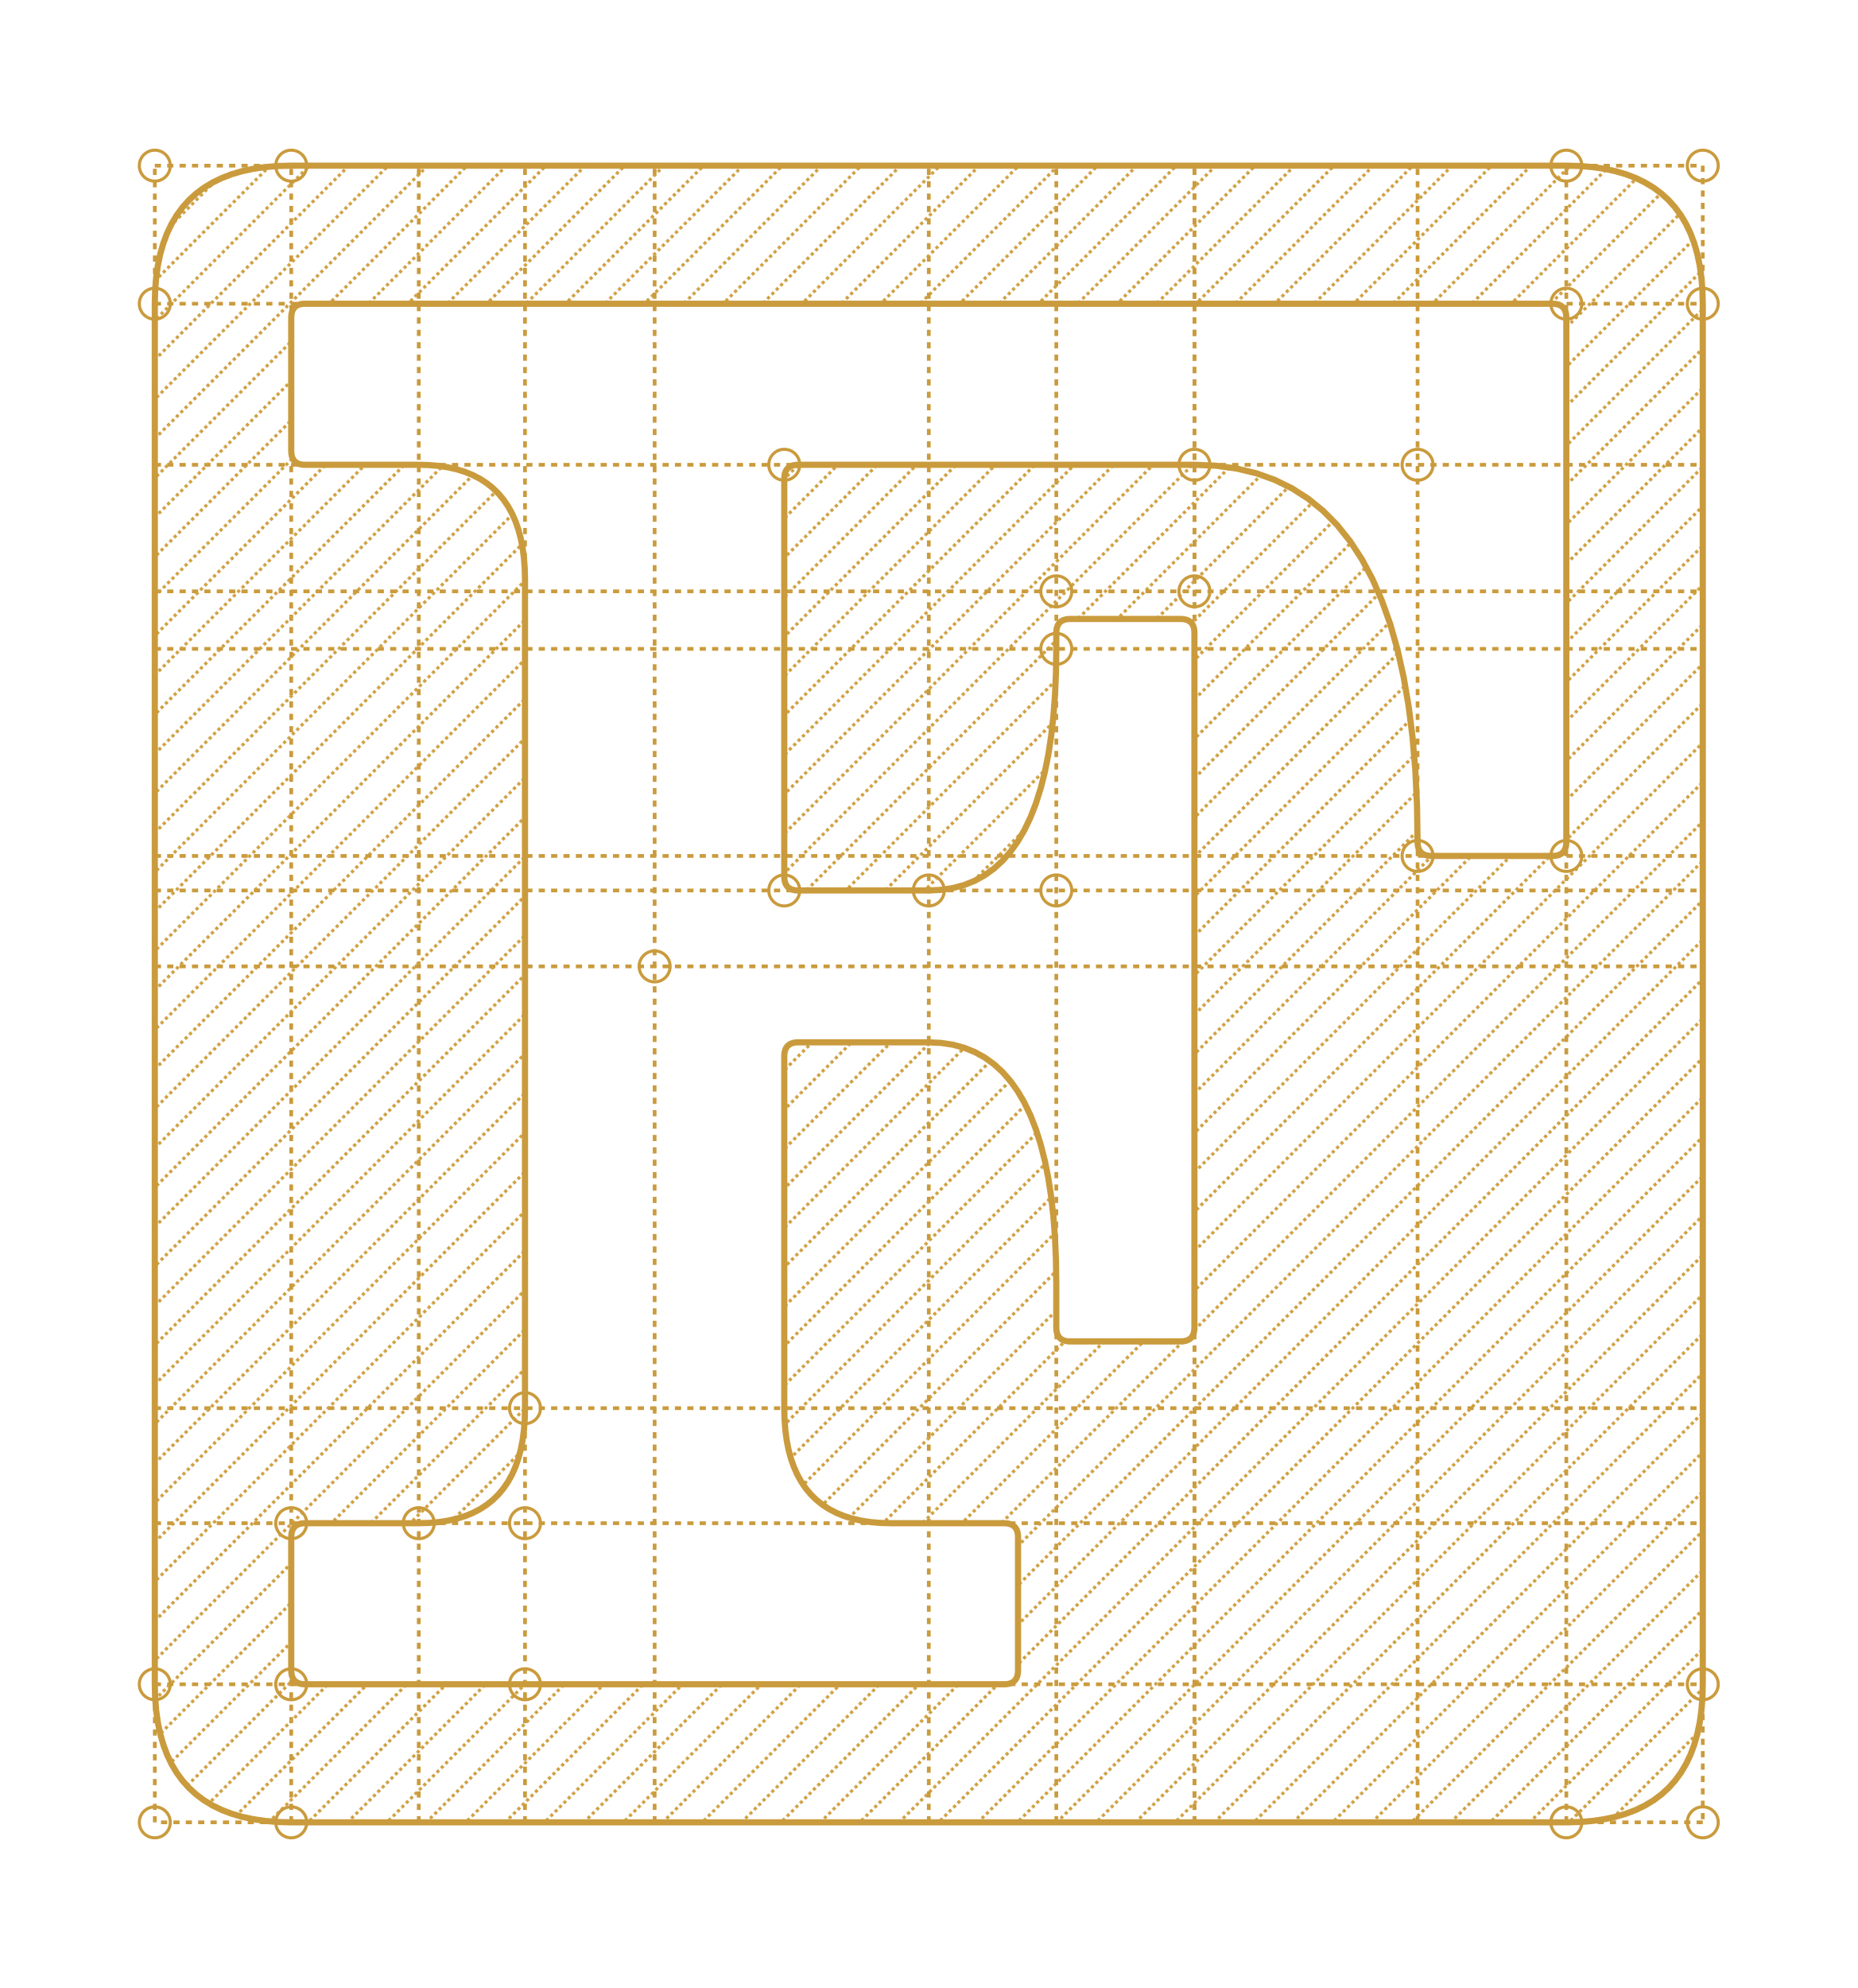
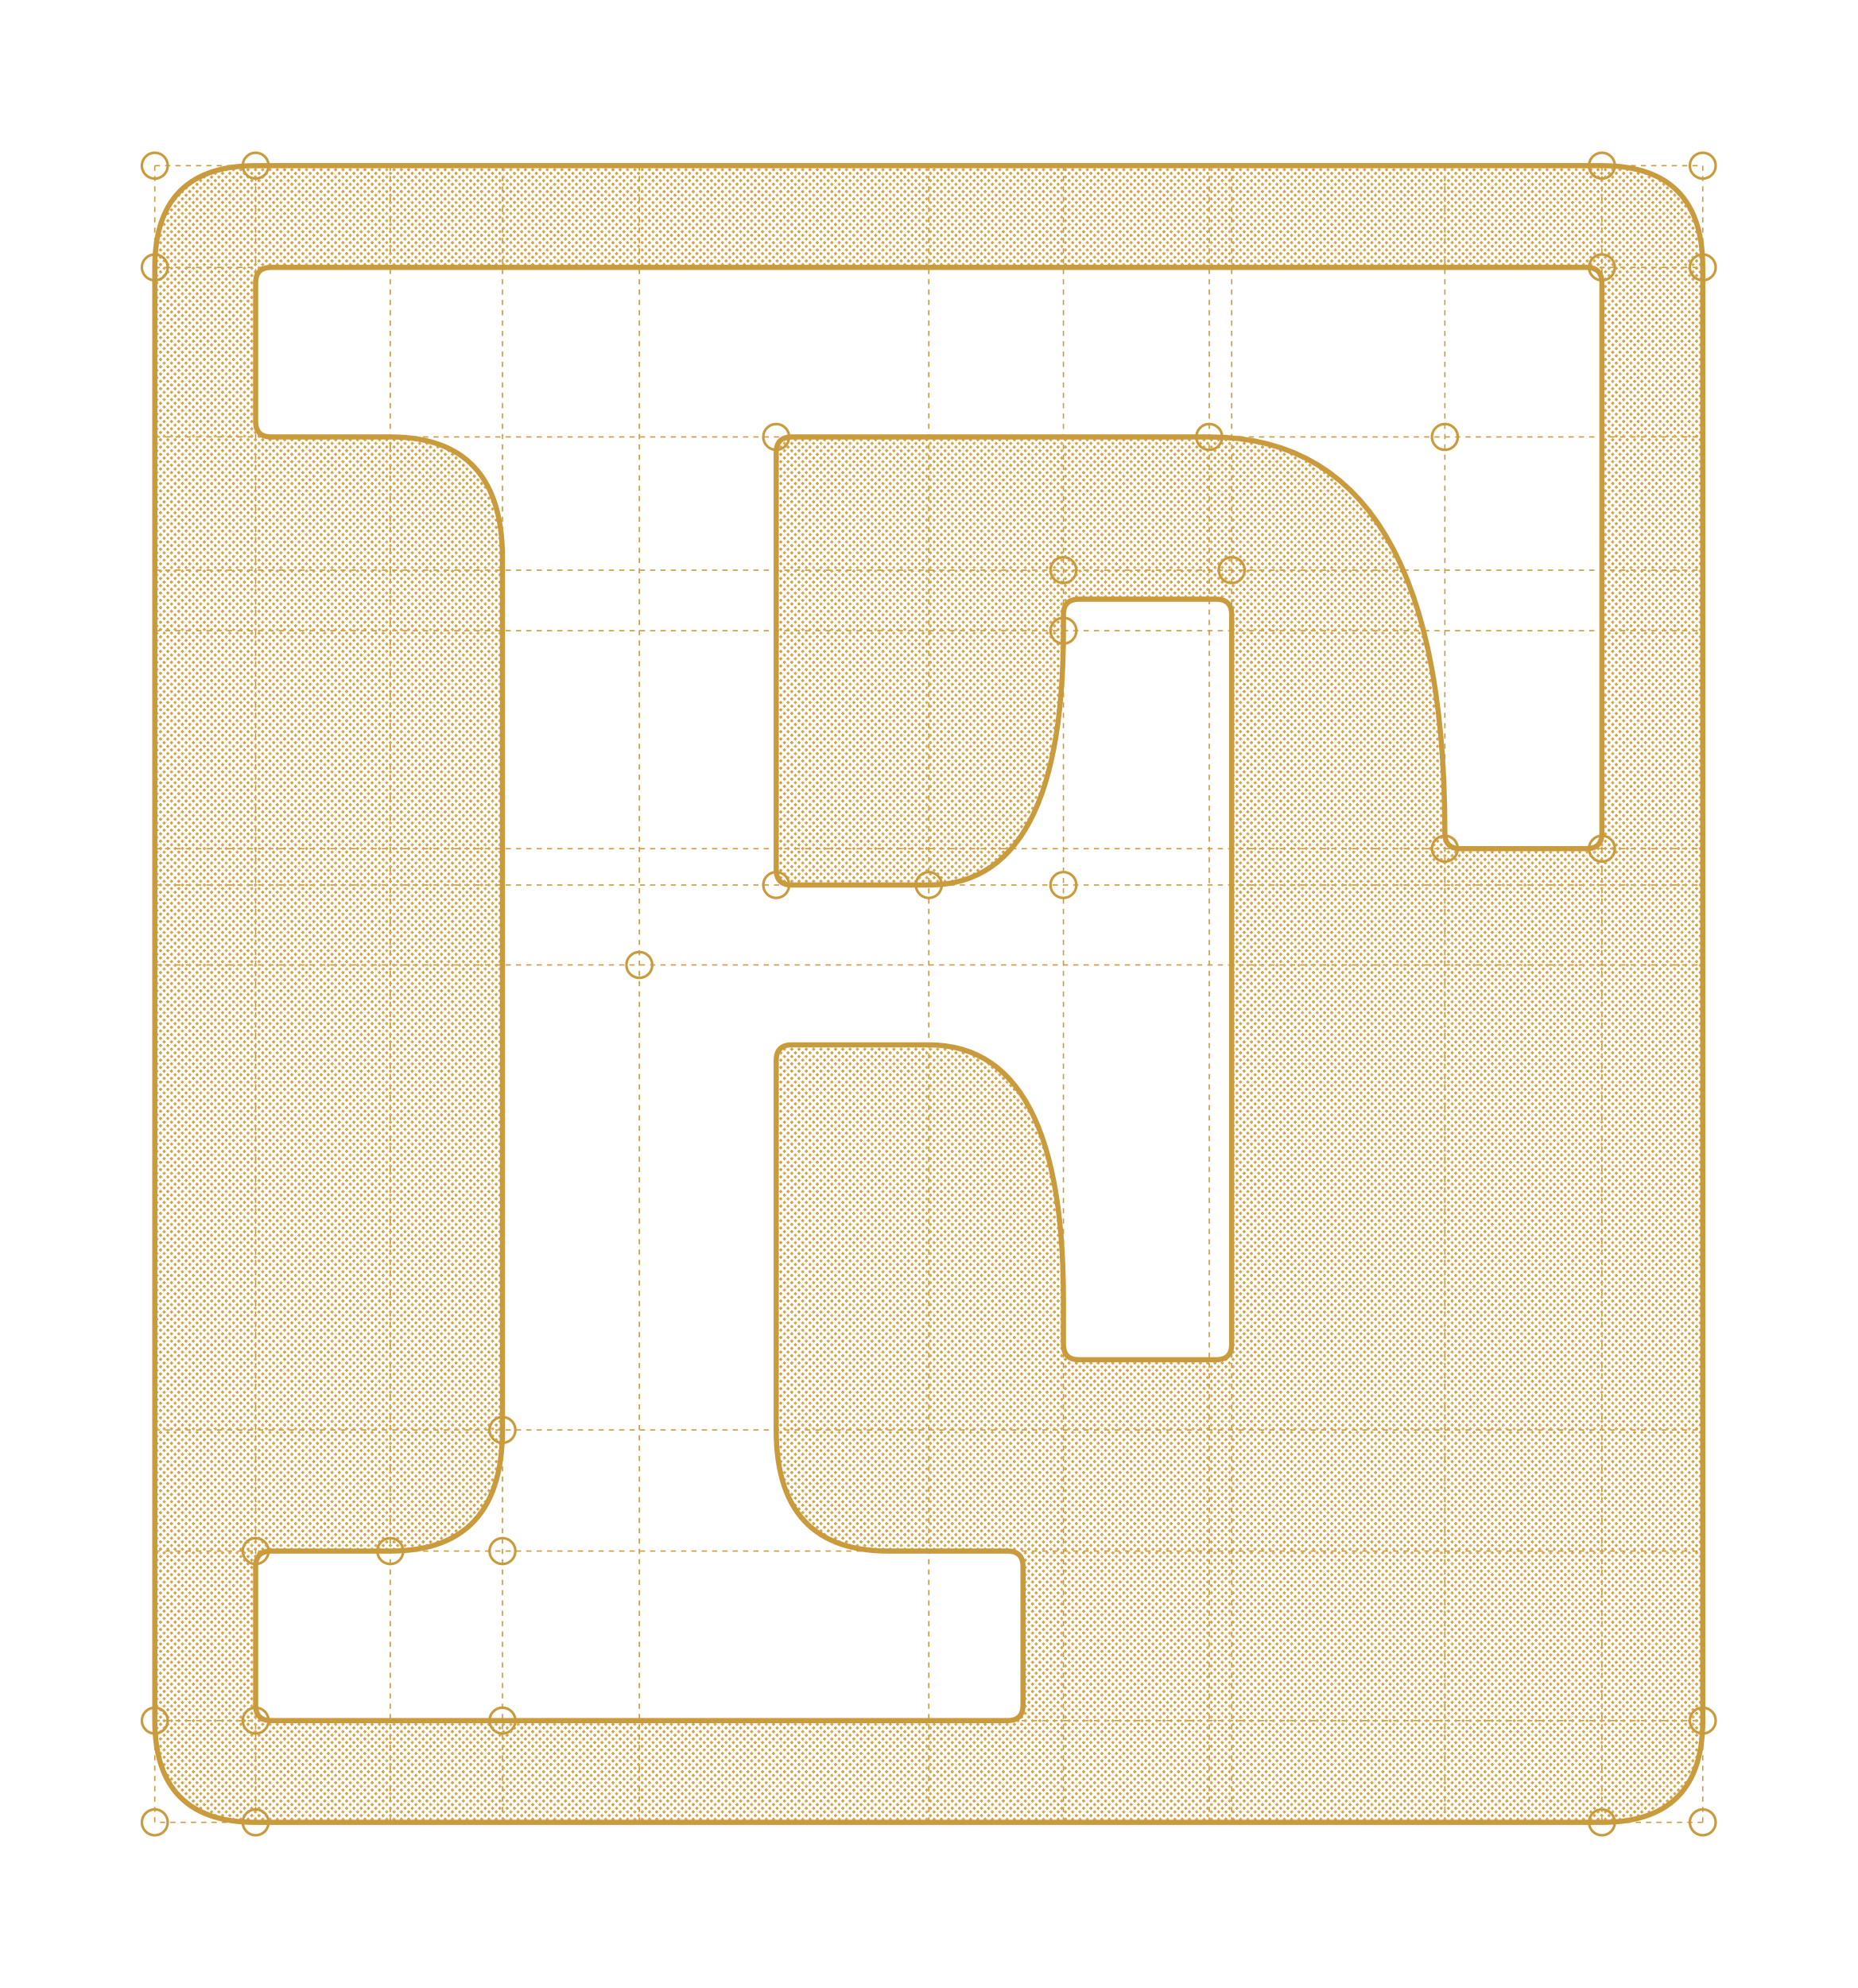
- <svg xmlns="http://www.w3.org/2000/svg" width="600" height="642">
-   <pattern id="diagonalFill" width="9" height="2" patternUnits="userSpaceOnUse" patternTransform="rotate(45)">
+ <svg xmlns="http://www.w3.org/2000/svg" width="720" height="770.4">
+   <pattern id="diagonalFill" width="2" height="2" patternUnits="userSpaceOnUse" patternTransform="rotate(45)">
    <rect x="0" y="0" width="1" height="1" fill="#ca9b3d" />
  </pattern>
-   <line stroke="#ca9b3d" x1="94.069" y1="588.5" x2="94.069" y2="53.5" stroke-dasharray="2 2" stroke-width="1.2" />
-   <line stroke="#ca9b3d" x1="50" y1="543.917" x2="550" y2="543.917" stroke-dasharray="2 2" stroke-width="1.2" />
-   <line stroke="#ca9b3d" x1="135.255" y1="588.5" x2="135.255" y2="53.5" stroke-dasharray="2 2" stroke-width="1.2" />
-   <line stroke="#ca9b3d" x1="50" y1="491.903" x2="550" y2="491.903" stroke-dasharray="2 2" stroke-width="1.2" />
-   <line stroke="#ca9b3d" x1="169.577" y1="588.5" x2="169.577" y2="53.5" stroke-dasharray="2 2" stroke-width="1.2" />
-   <line stroke="#ca9b3d" x1="50" y1="454.75" x2="550" y2="454.75" stroke-dasharray="2 2" stroke-width="1.2" />
-   <line stroke="#ca9b3d" x1="505.931" y1="588.5" x2="505.931" y2="53.5" stroke-dasharray="2 2" stroke-width="1.2" />
-   <line stroke="#ca9b3d" x1="50" y1="98.083" x2="550" y2="98.083" stroke-dasharray="2 2" stroke-width="1.2" />
-   <line stroke="#ca9b3d" x1="457.88" y1="588.5" x2="457.88" y2="53.5" stroke-dasharray="2 2" stroke-width="1.2" />
-   <line stroke="#ca9b3d" x1="50" y1="276.417" x2="550" y2="276.417" stroke-dasharray="2 2" stroke-width="1.2" />
-   <line stroke="#ca9b3d" x1="385.804" y1="588.5" x2="385.804" y2="53.5" stroke-dasharray="2 2" stroke-width="1.2" />
-   <line stroke="#ca9b3d" x1="50" y1="150.097" x2="550" y2="150.097" stroke-dasharray="2 2" stroke-width="1.2" />
-   <line stroke="#ca9b3d" x1="300" y1="588.5" x2="300" y2="53.5" stroke-dasharray="2 2" stroke-width="1.2" />
-   <line stroke="#ca9b3d" x1="50" y1="287.562" x2="550" y2="287.562" stroke-dasharray="2 2" stroke-width="1.2" />
-   <line stroke="#ca9b3d" x1="341.186" y1="588.5" x2="341.186" y2="53.5" stroke-dasharray="2 2" stroke-width="1.2" />
-   <line stroke="#ca9b3d" x1="50" y1="209.542" x2="550" y2="209.542" stroke-dasharray="2 2" stroke-width="1.2" />
-   <line stroke="#ca9b3d" x1="385.804" y1="588.5" x2="385.804" y2="53.5" stroke-dasharray="2 2" stroke-width="1.2" />
-   <line stroke="#ca9b3d" x1="50" y1="190.965" x2="550" y2="190.965" stroke-dasharray="2 2" stroke-width="1.2" />
-   <line stroke="#ca9b3d" x1="211.45" y1="588.5" x2="211.45" y2="53.5" stroke-dasharray="2 2" stroke-width="1.2" />
-   <line stroke="#ca9b3d" x1="50" y1="312.083" x2="550" y2="312.083" stroke-dasharray="2 2" stroke-width="1.2" />
-   <line stroke="#ca9b3d" x1="50" y1="588.5" x2="50" y2="53.5" stroke-dasharray="2 2" stroke-width="1.2" />
-   <line stroke="#ca9b3d" x1="50" y1="53.5" x2="550" y2="53.5" stroke-dasharray="2 2" stroke-width="1.2" />
-   <line stroke="#ca9b3d" x1="550" y1="53.5" x2="550" y2="588.5" stroke-dasharray="2 2" stroke-width="1.2" />
-   <line stroke="#ca9b3d" x1="550" y1="588.5" x2="50" y2="588.5" stroke-dasharray="2 2" stroke-width="1.2" />
-   <path fill="url(#diagonalFill)" stroke="#ca9b3d" stroke-width="2" d=" M   253.322   454.75 L   253.322   341.104 L   253.367   340.249 L   253.502   339.484 L   253.727   338.809 L   254.042   338.224 L   254.447   337.729 L   254.942   337.324 L   255.527   337.009 L   256.202   336.784 L   256.967   336.649 L   257.822   336.604 L   300   336.604 L   304.016   336.799 L   307.825   337.384 L   311.429   338.36 L   314.827   339.725 L   318.019   341.48 L   321.005   343.626 L   323.785   346.162 L   326.359   349.088 L   328.727   352.403 L   330.89   356.109 L   332.846   360.205 L   334.596   364.692 L   336.141   369.568 L   337.479   374.834 L   338.612   380.491 L   339.539   386.538 L   340.259   392.974 L   340.774   399.801 L   341.083   407.018 L   341.186   414.625 L   341.186   428.701 L   341.231   429.556 L   341.366   430.321 L   341.591   430.996 L   341.906   431.581 L   342.311   432.076 L   342.806   432.481 L   343.391   432.796 L   344.066   433.021 L   344.831   433.156 L   345.686   433.201 L   381.304   433.201 L   382.159   433.156 L   382.924   433.021 L   383.599   432.796 L   384.184   432.481 L   384.679   432.076 L   385.084   431.581 L   385.399   430.996 L   385.624   430.321 L   385.759   429.556 L   385.804   428.701 L   385.804   204.382 L   385.759   203.527 L   385.624   202.762 L   385.399   202.087 L   385.084   201.502 L   384.679   201.007 L   384.184   200.602 L   383.599   200.287 L   382.924   200.062 L   382.159   199.927 L   381.304   199.882 L   345.686   199.882 L   344.831   199.927 L   344.066   200.062 L   343.391   200.287 L   342.806   200.602 L   342.311   201.007 L   341.906   201.502 L   341.591   202.087 L   341.366   202.762 L   341.231   203.527 L   341.186   204.382 L   341.186   209.542 L   341.083   217.149 L   340.774   224.366 L   340.259   231.192 L   339.539   237.629 L   338.612   243.676 L   337.479   249.332 L   336.141   254.599 L   334.596   259.475 L   332.846   263.961 L   330.89   268.057 L   328.727   271.763 L   326.359   275.079 L   323.785   278.005 L   321.005   280.541 L   318.019   282.686 L   314.827   284.442 L   311.429   285.807 L   307.825   286.782 L   304.016   287.367 L   300   287.562 L   257.822   287.562 L   256.967   287.518 L   256.202   287.383 L   255.527   287.158 L   254.942   286.842 L   254.447   286.438 L   254.042   285.943 L   253.727   285.357 L   253.502   284.682 L   253.367   283.918 L   253.322   283.062 L   253.322   154.597 L   253.367   153.742 L   253.502   152.977 L   253.727   152.302 L   254.042   151.717 L   254.447   151.222 L   254.942   150.817 L   255.527   150.502 L   256.202   150.277 L   256.967   150.142 L   257.822   150.097 L   385.804   150.097 L   392.832   150.402 L   399.499   151.316 L   405.805   152.838 L   411.752   154.97 L   417.338   157.711 L   422.563   161.061 L   427.428   165.02 L   431.933   169.588 L   436.077   174.766 L   439.861   180.552 L   443.285   186.948 L   446.348   193.952 L   449.051   201.566 L   451.393   209.789 L   453.375   218.621 L   454.997   228.062 L   456.258   238.112 L   457.159   248.771 L   457.7   260.039 L   457.88   271.917 L   457.88   271.917 L   457.925   272.772 L   458.06   273.537 L   458.285   274.212 L   458.6   274.797 L   459.005   275.292 L   459.5   275.697 L   460.085   276.012 L   460.76   276.237 L   461.525   276.372 L   462.38   276.417 L   501.431   276.417 L   502.286   276.372 L   503.051   276.237 L   503.726   276.012 L   504.311   275.697 L   504.806   275.292 L   505.211   274.797 L   505.526   274.212 L   505.751   273.537 L   505.886   272.772 L   505.931   271.917 L   505.931   102.583 L   505.886   101.728 L   505.751   100.963 L   505.526   100.288 L   505.211    99.703 L   504.806    99.208 L   504.311    98.803 L   503.726    98.488 L   503.051    98.263 L   502.286    98.128 L   501.431    98.083 L   169.577    98.083 L    98.569    98.083 L    97.714    98.128 L    96.949    98.263 L    96.274    98.488 L    95.689    98.803 L    95.194    99.208 L    94.789    99.703 L    94.474   100.288 L    94.249   100.963 L    94.114   101.728 L    94.069   102.583 L    94.069   145.597 L    94.114   146.452 L    94.249   147.217 L    94.474   147.892 L    94.789   148.477 L    95.194   148.972 L    95.689   149.377 L    96.274   149.692 L    96.949   149.917 L    97.714   150.052 L    98.569   150.097 L   135.255   150.097 L   138.602   150.19 L   141.777   150.469 L   144.78   150.933 L   147.611   151.583 L   150.271   152.419 L   152.76   153.441 L   155.076   154.649 L   157.221   156.042 L   159.195   157.621 L   160.997   159.386 L   162.627   161.336 L   164.086   163.472 L   165.373   165.794 L   166.488   168.302 L   167.432   170.996 L   168.204   173.875 L   168.805   176.94 L   169.234   180.191 L   169.491   183.628 L   169.577   187.25 L   169.577   454.75 L   169.491   458.372 L   169.234   461.809 L   168.805   465.06 L   168.204   468.125 L   167.432   471.004 L   166.488   473.698 L   165.373   476.206 L   164.086   478.528 L   162.627   480.664 L   160.997   482.614 L   159.195   484.379 L   157.221   485.958 L   155.076   487.351 L   152.76   488.559 L   150.271   489.581 L   147.611   490.417 L   144.78   491.067 L   141.777   491.531 L   138.602   491.81 L   135.255   491.903 L    98.569   491.903 L    97.714   491.948 L    96.949   492.083 L    96.274   492.308 L    95.689   492.623 L    95.194   493.028 L    94.789   493.523 L    94.474   494.108 L    94.249   494.783 L    94.114   495.548 L    94.069   496.403 L    94.069   539.417 L    94.114   540.272 L    94.249   541.037 L    94.474   541.712 L    94.789   542.297 L    95.194   542.792 L    95.689   543.197 L    96.274   543.512 L    96.949   543.737 L    97.714   543.872 L    98.569   543.917 L   169.577   543.917 L   253.322   543.917 L   324.33   543.917 L   325.185   543.872 L   325.95   543.737 L   326.625   543.512 L   327.21   543.197 L   327.705   542.792 L   328.11   542.297 L   328.425   541.712 L   328.65   541.037 L   328.785   540.272 L   328.83   539.417 L   328.83   496.403 L   328.785   495.548 L   328.65   494.783 L   328.425   494.108 L   328.11   493.523 L   327.705   493.028 L   327.21   492.623 L   326.625   492.308 L   325.95   492.083 L   325.185   491.948 L   324.33   491.903 L   287.644   491.903 L   284.298   491.81 L   281.123   491.531 L   278.12   491.067 L   275.288   490.417 L   272.628   489.581 L   270.14   488.559 L   267.823   487.351 L   265.678   485.958 L   263.705   484.379 L   261.903   482.614 L   260.272   480.664 L   258.814   478.528 L   257.527   476.206 L   256.411   473.698 L   255.467   471.004 L   254.695   468.125 L   254.095   465.06 L   253.665   461.809 L   253.408   458.372 L   253.322   454.75 z M    94.069   588.5 L    89.772   588.389 L    85.696   588.054 L    81.84   587.497 L    78.204   586.717 L    74.789   585.714 L    71.594   584.488 L    68.619   583.039 L    65.865   581.367 L    63.331   579.472 L    61.017   577.354 L    58.924   575.014 L    57.051   572.45 L    55.398   569.664 L    53.966   566.654 L    52.754   563.422 L    51.763   559.967 L    50.992   556.289 L    50.441   552.388 L    50.11   548.264 L    50   543.917 L    50    98.083 L    50.11    93.736 L    50.441    89.613 L    50.992    85.711 L    51.763    82.033 L    52.754    78.578 L    53.966    75.346 L    55.398    72.336 L    57.051    69.55 L    58.924    66.986 L    61.017    64.646 L    63.331    62.528 L    65.865    60.633 L    68.619    58.961 L    71.594    57.513 L    74.789    56.286 L    78.204    55.283 L    81.84    54.503 L    85.696    53.946 L    89.772    53.611 L    94.069    53.5 L   505.931    53.5 L   510.228    53.611 L   514.304    53.946 L   518.16    54.503 L   521.796    55.283 L   525.211    56.286 L   528.406    57.512 L   531.381    58.961 L   534.135    60.633 L   536.669    62.528 L   538.983    64.646 L   541.076    66.986 L   542.949    69.55 L   544.602    72.336 L   546.034    75.346 L   547.246    78.578 L   548.237    82.033 L   549.008    85.711 L   549.559    89.613 L   549.89    93.736 L   550    98.083 L   550   543.917 L   549.89   548.264 L   549.559   552.387 L   549.008   556.289 L   548.237   559.967 L   547.246   563.422 L   546.034   566.654 L   544.602   569.664 L   542.949   572.45 L   541.076   575.014 L   538.983   577.354 L   536.669   579.472 L   534.135   581.367 L   531.381   583.039 L   528.406   584.487 L   525.211   585.714 L   521.796   586.717 L   518.16   587.497 L   514.304   588.054 L   510.228   588.389 L   505.931   588.5 L    94.069   588.5 z " />
-   <circle fill="none" stroke="#ca9b3d" cx="169.577" cy="543.917" r="5" />
-   <circle fill="none" stroke="#ca9b3d" cx="94.069" cy="543.917" r="5" />
-   <circle fill="none" stroke="#ca9b3d" cx="94.069" cy="491.903" r="5" />
-   <circle fill="none" stroke="#ca9b3d" cx="135.255" cy="491.903" r="5" />
-   <circle fill="none" stroke="#ca9b3d" cx="169.577" cy="491.903" r="5" />
-   <circle fill="none" stroke="#ca9b3d" cx="169.577" cy="454.75" r="5" />
-   <circle fill="none" stroke="#ca9b3d" cx="505.931" cy="98.083" r="5" />
-   <circle fill="none" stroke="#ca9b3d" cx="505.931" cy="276.417" r="5" />
-   <circle fill="none" stroke="#ca9b3d" cx="457.88" cy="276.417" r="5" />
-   <circle fill="none" stroke="#ca9b3d" cx="457.88" cy="150.097" r="5" />
-   <circle fill="none" stroke="#ca9b3d" cx="385.804" cy="150.097" r="5" />
-   <circle fill="none" stroke="#ca9b3d" cx="253.322" cy="150.097" r="5" />
-   <circle fill="none" stroke="#ca9b3d" cx="253.322" cy="287.562" r="5" />
-   <circle fill="none" stroke="#ca9b3d" cx="300" cy="287.562" r="5" />
-   <circle fill="none" stroke="#ca9b3d" cx="341.186" cy="287.562" r="5" />
-   <circle fill="none" stroke="#ca9b3d" cx="341.186" cy="209.542" r="5" />
-   <circle fill="none" stroke="#ca9b3d" cx="341.186" cy="190.965" r="5" />
-   <circle fill="none" stroke="#ca9b3d" cx="385.804" cy="190.965" r="5" />
-   <circle fill="none" stroke="#ca9b3d" cx="94.069" cy="588.5" r="5" />
-   <circle fill="none" stroke="#ca9b3d" cx="50" cy="588.5" r="5" />
-   <circle fill="none" stroke="#ca9b3d" cx="50" cy="543.917" r="5" />
-   <circle fill="none" stroke="#ca9b3d" cx="50" cy="98.083" r="5" />
-   <circle fill="none" stroke="#ca9b3d" cx="50" cy="53.5" r="5" />
-   <circle fill="none" stroke="#ca9b3d" cx="94.069" cy="53.5" r="5" />
-   <circle fill="none" stroke="#ca9b3d" cx="505.931" cy="53.5" r="5" />
-   <circle fill="none" stroke="#ca9b3d" cx="550" cy="53.5" r="5" />
-   <circle fill="none" stroke="#ca9b3d" cx="550" cy="98.083" r="5" />
-   <circle fill="none" stroke="#ca9b3d" cx="550" cy="543.917" r="5" />
-   <circle fill="none" stroke="#ca9b3d" cx="550" cy="588.5" r="5" />
-   <circle fill="none" stroke="#ca9b3d" cx="505.931" cy="588.5" r="5" />
-   <circle fill="none" stroke="#ca9b3d" cx="211.45" cy="312.083" r="5" />
+   <line stroke="#ca9b3d" x1="99.085" y1="706.2" x2="99.085" y2="64.2" stroke-dasharray="2 2" stroke-width=".5" />
+   <line stroke="#ca9b3d" x1="60" y1="666.779" x2="660" y2="666.779" stroke-dasharray="2 2" stroke-width=".5" />
+   <line stroke="#ca9b3d" x1="151.268" y1="706.2" x2="151.268" y2="64.2" stroke-dasharray="2 2" stroke-width=".5" />
+   <line stroke="#ca9b3d" x1="60" y1="601.077" x2="660" y2="601.077" stroke-dasharray="2 2" stroke-width=".5" />
+   <line stroke="#ca9b3d" x1="194.754" y1="706.2" x2="194.754" y2="64.2" stroke-dasharray="2 2" stroke-width=".5" />
+   <line stroke="#ca9b3d" x1="60" y1="554.147" x2="660" y2="554.147" stroke-dasharray="2 2" stroke-width=".5" />
+   <line stroke="#ca9b3d" x1="620.915" y1="706.2" x2="620.915" y2="64.2" stroke-dasharray="2 2" stroke-width=".5" />
+   <line stroke="#ca9b3d" x1="60" y1="103.621" x2="660" y2="103.621" stroke-dasharray="2 2" stroke-width=".5" />
+   <line stroke="#ca9b3d" x1="560.035" y1="706.2" x2="560.035" y2="64.2" stroke-dasharray="2 2" stroke-width=".5" />
+   <line stroke="#ca9b3d" x1="60" y1="328.884" x2="660" y2="328.884" stroke-dasharray="2 2" stroke-width=".5" />
+   <line stroke="#ca9b3d" x1="468.714" y1="706.2" x2="468.714" y2="64.2" stroke-dasharray="2 2" stroke-width=".5" />
+   <line stroke="#ca9b3d" x1="60" y1="169.323" x2="660" y2="169.323" stroke-dasharray="2 2" stroke-width=".5" />
+   <line stroke="#ca9b3d" x1="360" y1="706.2" x2="360" y2="64.2" stroke-dasharray="2 2" stroke-width=".5" />
+   <line stroke="#ca9b3d" x1="60" y1="342.963" x2="660" y2="342.963" stroke-dasharray="2 2" stroke-width=".5" />
+   <line stroke="#ca9b3d" x1="412.183" y1="706.2" x2="412.183" y2="64.2" stroke-dasharray="2 2" stroke-width=".5" />
+   <line stroke="#ca9b3d" x1="60" y1="244.411" x2="660" y2="244.411" stroke-dasharray="2 2" stroke-width=".5" />
+   <line stroke="#ca9b3d" x1="477.412" y1="706.2" x2="477.412" y2="64.2" stroke-dasharray="2 2" stroke-width=".5" />
+   <line stroke="#ca9b3d" x1="60" y1="220.946" x2="660" y2="220.946" stroke-dasharray="2 2" stroke-width=".5" />
+   <line stroke="#ca9b3d" x1="247.807" y1="706.2" x2="247.807" y2="64.2" stroke-dasharray="2 2" stroke-width=".5" />
+   <line stroke="#ca9b3d" x1="60" y1="373.937" x2="660" y2="373.937" stroke-dasharray="2 2" stroke-width=".5" />
+   <line stroke="#ca9b3d" x1="60" y1="706.2" x2="60" y2="64.2" stroke-dasharray="2 2" stroke-width=".5" />
+   <line stroke="#ca9b3d" x1="60" y1="64.2" x2="660" y2="64.2" stroke-dasharray="2 2" stroke-width=".5" />
+   <line stroke="#ca9b3d" x1="660" y1="64.2" x2="660" y2="706.2" stroke-dasharray="2 2" stroke-width=".5" />
+   <line stroke="#ca9b3d" x1="660" y1="706.2" x2="60" y2="706.2" stroke-dasharray="2 2" stroke-width=".5" />
+   <path fill="url(#diagonalFill)" stroke="#ca9b3d" stroke-width="2" d=" M   300.859   554.147 L   300.859   410.911 L   300.919   409.771 L   301.099   408.751 L   301.399   407.851 L   301.819   407.071 L   302.359   406.411 L   303.019   405.871 L   303.799   405.451 L   304.699   405.151 L   305.719   404.971 L   306.859   404.911 L   360   404.911 L   363.421   405.02 L   366.726   405.349 L   369.915   405.896 L   372.988   406.663 L   375.945   407.648 L   378.786   408.853 L   381.511   410.276 L   384.12   411.919 L   386.613   413.78 L   388.991   415.861 L   391.252   418.16 L   393.397   420.679 L   395.426   423.417 L   397.34   426.373 L   399.137   429.549 L   400.819   432.943 L   402.384   436.557 L   403.834   440.389 L   405.167   444.441 L   406.385   448.712 L   407.487   453.201 L   408.472   457.91 L   409.342   462.838 L   410.096   467.984 L   410.733   473.35 L   411.255   478.935 L   411.661   484.738 L   411.951   490.761 L   412.125   497.003 L   412.183   503.463 L   412.183   520.928 L   412.243   522.068 L   412.423   523.088 L   412.723   523.988 L   413.143   524.768 L   413.683   525.428 L   414.343   525.968 L   415.123   526.388 L   416.023   526.688 L   417.043   526.868 L   418.183   526.928 L   471.412   526.928 L   472.552   526.868 L   473.572   526.688 L   474.472   526.388 L   475.252   525.968 L   475.912   525.428 L   476.452   524.768 L   476.872   523.988 L   477.172   523.088 L   477.352   522.068 L   477.412   520.928 L   477.412   238.209 L   477.352   237.069 L   477.172   236.049 L   476.872   235.149 L   476.452   234.369 L   475.912   233.709 L   475.252   233.169 L   474.472   232.749 L   473.572   232.449 L   472.552   232.269 L   471.412   232.209 L   418.183   232.209 L   417.043   232.269 L   416.023   232.449 L   415.123   232.749 L   414.343   233.169 L   413.683   233.709 L   413.143   234.369 L   412.723   235.149 L   412.423   236.049 L   412.243   237.069 L   412.183   238.209 L   412.183   244.411 L   412.125   250.871 L   411.951   257.113 L   411.661   263.136 L   411.255   268.939 L   410.733   274.524 L   410.096   279.889 L   409.342   285.036 L   408.472   289.964 L   407.487   294.672 L   406.385   299.162 L   405.167   303.433 L   403.834   307.484 L   402.384   311.317 L   400.819   314.93 L   399.137   318.325 L   397.34   321.501 L   395.426   324.457 L   393.397   327.195 L   391.252   329.713 L   388.991   332.013 L   386.613   334.093 L   384.12   335.955 L   381.511   337.598 L   378.786   339.021 L   375.945   340.226 L   372.988   341.211 L   369.915   341.978 L   366.726   342.525 L   363.421   342.854 L   360   342.963 L   306.859   342.963 L   305.719   342.903 L   304.699   342.723 L   303.799   342.423 L   303.019   342.003 L   302.359   341.463 L   301.819   340.803 L   301.399   340.023 L   301.099   339.123 L   300.919   338.103 L   300.859   336.963 L   300.859   175.323 L   300.919   174.183 L   301.099   173.163 L   301.399   172.263 L   301.819   171.483 L   302.359   170.823 L   303.019   170.283 L   303.799   169.863 L   304.699   169.563 L   305.719   169.383 L   306.859   169.323 L   468.714   169.323 L   474.701   169.494 L   480.485   170.006 L   486.065   170.859 L   491.443   172.053 L   496.618   173.589 L   501.59   175.465 L   506.359   177.684 L   510.925   180.243 L   515.288   183.144 L   519.448   186.385 L   523.405   189.968 L   527.159   193.893 L   530.711   198.158 L   534.059   202.765 L   537.205   207.713 L   540.147   213.003 L   542.887   218.633 L   545.423   224.605 L   547.757   230.918 L   549.888   237.572 L   551.816   244.568 L   553.541   251.905 L   555.063   259.583 L   556.382   267.602 L   557.498   275.963 L   558.411   284.665 L   559.121   293.708 L   559.629   303.092 L   559.933   312.817 L   560.035   322.884 L   560.035   322.884 L   560.095   324.024 L   560.275   325.044 L   560.575   325.944 L   560.995   326.724 L   561.535   327.384 L   562.195   327.924 L   562.975   328.344 L   563.875   328.644 L   564.895   328.824 L   566.035   328.884 L   614.915   328.884 L   616.055   328.824 L   617.075   328.644 L   617.975   328.344 L   618.755   327.924 L   619.415   327.384 L   619.955   326.724 L   620.375   325.944 L   620.675   325.044 L   620.855   324.024 L   620.915   322.884 L   620.915   109.621 L   620.855   108.481 L   620.675   107.461 L   620.375   106.561 L   619.955   105.781 L   619.415   105.121 L   618.755   104.581 L   617.975   104.161 L   617.075   103.861 L   616.055   103.681 L   614.915   103.621 L   194.754   103.621 L   105.085   103.621 L   103.945   103.681 L   102.925   103.861 L   102.025   104.161 L   101.245   104.581 L   100.585   105.121 L   100.045   105.781 L    99.625   106.561 L    99.325   107.461 L    99.145   108.481 L    99.085   109.621 L    99.085   163.323 L    99.145   164.463 L    99.325   165.483 L    99.625   166.383 L   100.045   167.163 L   100.585   167.823 L   101.245   168.363 L   102.025   168.783 L   102.925   169.083 L   103.945   169.263 L   105.085   169.323 L   151.268   169.323 L   154.119   169.375 L   156.873   169.532 L   159.53   169.792 L   162.091   170.157 L   164.555   170.627 L   166.923   171.2 L   169.194   171.878 L   171.368   172.66 L   173.446   173.547 L   175.427   174.537 L   177.311   175.632 L   179.099   176.832 L   180.79   178.135 L   182.385   179.543 L   183.882   181.055 L   185.284   182.672 L   186.588   184.393 L   187.796   186.218 L   188.908   188.147 L   189.922   190.181 L   190.84   192.319 L   191.662   194.561 L   192.386   196.907 L   193.015   199.358 L   193.546   201.913 L   193.981   204.572 L   194.319   207.336 L   194.561   210.204 L   194.706   213.176 L   194.754   216.253 L   194.754   554.147 L   194.706   557.224 L   194.561   560.196 L   194.319   563.064 L   193.981   565.828 L   193.546   568.487 L   193.015   571.042 L   192.386   573.493 L   191.662   575.839 L   190.84   578.081 L   189.922   580.219 L   188.908   582.253 L   187.796   584.182 L   186.588   586.007 L   185.284   587.728 L   183.882   589.345 L   182.385   590.857 L   180.79   592.265 L   179.099   593.568 L   177.311   594.768 L   175.427   595.863 L   173.446   596.853 L   171.368   597.74 L   169.194   598.522 L   166.923   599.2 L   164.555   599.773 L   162.091   600.243 L   159.53   600.608 L   156.873   600.868 L   154.119   601.025 L   151.268   601.077 L   105.085   601.077 L   103.945   601.137 L   102.925   601.317 L   102.025   601.617 L   101.245   602.037 L   100.585   602.577 L   100.045   603.237 L    99.625   604.017 L    99.325   604.917 L    99.145   605.937 L    99.085   607.077 L    99.085   660.779 L    99.145   661.919 L    99.325   662.939 L    99.625   663.839 L   100.045   664.619 L   100.585   665.279 L   101.245   665.819 L   102.025   666.239 L   102.925   666.539 L   103.945   666.719 L   105.085   666.779 L   194.754   666.779 L   300.859   666.779 L   390.528   666.779 L   391.668   666.719 L   392.688   666.539 L   393.588   666.239 L   394.368   665.819 L   395.028   665.279 L   395.568   664.619 L   395.988   663.839 L   396.288   662.939 L   396.468   661.919 L   396.528   660.779 L   396.528   607.077 L   396.468   605.937 L   396.288   604.917 L   395.988   604.017 L   395.568   603.237 L   395.028   602.577 L   394.368   602.037 L   393.588   601.617 L   392.688   601.317 L   391.668   601.137 L   390.528   601.077 L   344.345   601.077 L   341.494   601.025 L   338.74   600.868 L   336.083   600.608 L   333.522   600.243 L   331.058   599.773 L   328.69   599.2 L   326.419   598.522 L   324.245   597.74 L   322.167   596.853 L   320.186   595.863 L   318.302   594.768 L   316.514   593.568 L   314.823   592.265 L   313.229   590.857 L   311.731   589.345 L   310.329   587.728 L   309.025   586.007 L   307.817   584.182 L   306.706   582.253 L   305.691   580.219 L   304.773   578.081 L   303.952   575.839 L   303.227   573.493 L   302.599   571.042 L   302.067   568.487 L   301.632   565.828 L   301.294   563.064 L   301.052   560.196 L   300.908   557.224 L   300.859   554.147 z M    99.085   706.2 L    96.523   706.156 L    94.047   706.025 L    91.659   705.806 L    89.357   705.499 L    87.142   705.105 L    85.014   704.623 L    82.973   704.054 L    81.019   703.397 L    79.152   702.652 L    77.371   701.82 L    75.677   700.9 L    74.071   699.893 L    72.551   698.798 L    71.117   697.615 L    69.771   696.345 L    68.512   694.987 L    67.339   693.542 L    66.254   692.008 L    65.255   690.388 L    64.343   688.68 L    63.518   686.884 L    62.779   685 L    62.128   683.029 L    61.563   680.971 L    61.086   678.824 L    60.695   676.59 L    60.391   674.269 L    60.174   671.86 L    60.043   669.363 L    60   666.779 L    60   103.621 L    60.043   101.037 L    60.174    98.54 L    60.391    96.131 L    60.695    93.81 L    61.086    91.576 L    61.563    89.43 L    62.128    87.371 L    62.779    85.4 L    63.518    83.516 L    64.343    81.721 L    65.255    80.012 L    66.254    78.392 L    67.339    76.859 L    68.512    75.413 L    69.771    74.055 L    71.118    72.785 L    72.551    71.602 L    74.071    70.507 L    75.677    69.5 L    77.371    68.58 L    79.152    67.748 L    81.019    67.003 L    82.973    66.346 L    85.014    65.777 L    87.142    65.295 L    89.357    64.901 L    91.659    64.594 L    94.047    64.375 L    96.523    64.244 L    99.085    64.2 L   620.915    64.2 L   623.477    64.244 L   625.953    64.375 L   628.341    64.594 L   630.643    64.901 L   632.858    65.295 L   634.986    65.777 L   637.027    66.346 L   638.981    67.003 L   640.848    67.748 L   642.629    68.58 L   644.323    69.5 L   645.929    70.507 L   647.449    71.602 L   648.883    72.785 L   650.229    74.055 L   651.488    75.413 L   652.661    76.859 L   653.746    78.392 L   654.745    80.012 L   655.657    81.72 L   656.482    83.516 L   657.221    85.4 L   657.872    87.371 L   658.437    89.43 L   658.914    91.576 L   659.305    93.81 L   659.609    96.131 L   659.826    98.54 L   659.957   101.037 L   660   103.621 L   660   666.779 L   659.957   669.363 L   659.826   671.86 L   659.609   674.269 L   659.305   676.59 L   658.914   678.824 L   658.437   680.971 L   657.872   683.029 L   657.221   685 L   656.482   686.884 L   655.657   688.68 L   654.745   690.388 L   653.746   692.008 L   652.661   693.542 L   651.488   694.987 L   650.229   696.345 L   648.882   697.615 L   647.449   698.798 L   645.929   699.893 L   644.323   700.9 L   642.629   701.82 L   640.848   702.652 L   638.981   703.397 L   637.027   704.054 L   634.986   704.623 L   632.858   705.105 L   630.643   705.499 L   628.341   705.806 L   625.953   706.025 L   623.477   706.156 L   620.915   706.2 L    99.085   706.2 z " />
+   <circle fill="none" stroke="#ca9b3d" cx="194.754" cy="666.779" r="5" />
+   <text x="194.754" y="666.779" text-anchor="middle" alignment-baseline="central" fill="#ca9b3d" font-size="0" font-family="Arial">
+ 1
+ </text>
+   <circle fill="none" stroke="#ca9b3d" cx="99.085" cy="666.779" r="5" />
+   <text x="99.085" y="666.779" text-anchor="middle" alignment-baseline="central" fill="#ca9b3d" font-size="0" font-family="Arial">
+ 2
+ </text>
+   <circle fill="none" stroke="#ca9b3d" cx="99.085" cy="601.077" r="5" />
+   <text x="99.085" y="601.077" text-anchor="middle" alignment-baseline="central" fill="#ca9b3d" font-size="0" font-family="Arial">
+ 3
+ </text>
+   <circle fill="none" stroke="#ca9b3d" cx="151.268" cy="601.077" r="5" />
+   <text x="151.268" y="601.077" text-anchor="middle" alignment-baseline="central" fill="#ca9b3d" font-size="0" font-family="Arial">
+ 4
+ </text>
+   <circle fill="none" stroke="#ca9b3d" cx="194.754" cy="601.077" r="5" />
+   <text x="194.754" y="601.077" text-anchor="middle" alignment-baseline="central" fill="#ca9b3d" font-size="0" font-family="Arial">
+ 5
+ </text>
+   <circle fill="none" stroke="#ca9b3d" cx="194.754" cy="554.147" r="5" />
+   <text x="194.754" y="554.147" text-anchor="middle" alignment-baseline="central" fill="#ca9b3d" font-size="0" font-family="Arial">
+ 6
+ </text>
+   <circle fill="none" stroke="#ca9b3d" cx="620.915" cy="103.621" r="5" />
+   <text x="620.915" y="103.621" text-anchor="middle" alignment-baseline="central" fill="#ca9b3d" font-size="0" font-family="Arial">
+ 7
+ </text>
+   <circle fill="none" stroke="#ca9b3d" cx="620.915" cy="328.884" r="5" />
+   <text x="620.915" y="328.884" text-anchor="middle" alignment-baseline="central" fill="#ca9b3d" font-size="0" font-family="Arial">
+ 8
+ </text>
+   <circle fill="none" stroke="#ca9b3d" cx="560.035" cy="328.884" r="5" />
+   <text x="560.035" y="328.884" text-anchor="middle" alignment-baseline="central" fill="#ca9b3d" font-size="0" font-family="Arial">
+ 9
+ </text>
+   <circle fill="none" stroke="#ca9b3d" cx="560.035" cy="169.323" r="5" />
+   <text x="560.035" y="169.323" text-anchor="middle" alignment-baseline="central" fill="#ca9b3d" font-size="0" font-family="Arial">
+ 10
+ </text>
+   <circle fill="none" stroke="#ca9b3d" cx="468.714" cy="169.323" r="5" />
+   <text x="468.714" y="169.323" text-anchor="middle" alignment-baseline="central" fill="#ca9b3d" font-size="0" font-family="Arial">
+ 11
+ </text>
+   <circle fill="none" stroke="#ca9b3d" cx="300.859" cy="169.323" r="5" />
+   <text x="300.859" y="169.323" text-anchor="middle" alignment-baseline="central" fill="#ca9b3d" font-size="0" font-family="Arial">
+ 12
+ </text>
+   <circle fill="none" stroke="#ca9b3d" cx="300.859" cy="342.963" r="5" />
+   <text x="300.859" y="342.963" text-anchor="middle" alignment-baseline="central" fill="#ca9b3d" font-size="0" font-family="Arial">
+ 13
+ </text>
+   <circle fill="none" stroke="#ca9b3d" cx="360" cy="342.963" r="5" />
+   <text x="360" y="342.963" text-anchor="middle" alignment-baseline="central" fill="#ca9b3d" font-size="0" font-family="Arial">
+ 14
+ </text>
+   <circle fill="none" stroke="#ca9b3d" cx="412.183" cy="342.963" r="5" />
+   <text x="412.183" y="342.963" text-anchor="middle" alignment-baseline="central" fill="#ca9b3d" font-size="0" font-family="Arial">
+ 15
+ </text>
+   <circle fill="none" stroke="#ca9b3d" cx="412.183" cy="244.411" r="5" />
+   <text x="412.183" y="244.411" text-anchor="middle" alignment-baseline="central" fill="#ca9b3d" font-size="0" font-family="Arial">
+ 16
+ </text>
+   <circle fill="none" stroke="#ca9b3d" cx="412.183" cy="220.946" r="5" />
+   <text x="412.183" y="220.946" text-anchor="middle" alignment-baseline="central" fill="#ca9b3d" font-size="0" font-family="Arial">
+ 17
+ </text>
+   <circle fill="none" stroke="#ca9b3d" cx="477.412" cy="220.946" r="5" />
+   <text x="477.412" y="220.946" text-anchor="middle" alignment-baseline="central" fill="#ca9b3d" font-size="0" font-family="Arial">
+ 18
+ </text>
+   <circle fill="none" stroke="#ca9b3d" cx="99.085" cy="706.2" r="5" />
+   <text x="99.085" y="706.2" text-anchor="middle" alignment-baseline="central" fill="#ca9b3d" font-size="0" font-family="Arial">
+ A
+ </text>
+   <circle fill="none" stroke="#ca9b3d" cx="60" cy="706.2" r="5" />
+   <text x="60" y="706.2" text-anchor="middle" alignment-baseline="central" fill="#ca9b3d" font-size="0" font-family="Arial">
+ B
+ </text>
+   <circle fill="none" stroke="#ca9b3d" cx="60" cy="666.779" r="5" />
+   <text x="60" y="666.779" text-anchor="middle" alignment-baseline="central" fill="#ca9b3d" font-size="0" font-family="Arial">
+ C
+ </text>
+   <circle fill="none" stroke="#ca9b3d" cx="60" cy="103.621" r="5" />
+   <text x="60" y="103.621" text-anchor="middle" alignment-baseline="central" fill="#ca9b3d" font-size="0" font-family="Arial">
+ D
+ </text>
+   <circle fill="none" stroke="#ca9b3d" cx="60" cy="64.2" r="5" />
+   <text x="60" y="64.2" text-anchor="middle" alignment-baseline="central" fill="#ca9b3d" font-size="0" font-family="Arial">
+ E
+ </text>
+   <circle fill="none" stroke="#ca9b3d" cx="99.085" cy="64.2" r="5" />
+   <text x="99.085" y="64.2" text-anchor="middle" alignment-baseline="central" fill="#ca9b3d" font-size="0" font-family="Arial">
+ F
+ </text>
+   <circle fill="none" stroke="#ca9b3d" cx="620.915" cy="64.2" r="5" />
+   <text x="620.915" y="64.2" text-anchor="middle" alignment-baseline="central" fill="#ca9b3d" font-size="0" font-family="Arial">
+ G
+ </text>
+   <circle fill="none" stroke="#ca9b3d" cx="660" cy="64.2" r="5" />
+   <text x="660" y="64.2" text-anchor="middle" alignment-baseline="central" fill="#ca9b3d" font-size="0" font-family="Arial">
+ H
+ </text>
+   <circle fill="none" stroke="#ca9b3d" cx="660" cy="103.621" r="5" />
+   <text x="660" y="103.621" text-anchor="middle" alignment-baseline="central" fill="#ca9b3d" font-size="0" font-family="Arial">
+ I
+ </text>
+   <circle fill="none" stroke="#ca9b3d" cx="660" cy="666.779" r="5" />
+   <text x="660" y="666.779" text-anchor="middle" alignment-baseline="central" fill="#ca9b3d" font-size="0" font-family="Arial">
+ J
+ </text>
+   <circle fill="none" stroke="#ca9b3d" cx="660" cy="706.2" r="5" />
+   <text x="660" y="706.2" text-anchor="middle" alignment-baseline="central" fill="#ca9b3d" font-size="0" font-family="Arial">
+ K
+ </text>
+   <circle fill="none" stroke="#ca9b3d" cx="620.915" cy="706.2" r="5" />
+   <text x="620.915" y="706.2" text-anchor="middle" alignment-baseline="central" fill="#ca9b3d" font-size="0" font-family="Arial">
+ L
+ </text>
+   <circle fill="none" stroke="#ca9b3d" cx="247.807" cy="373.937" r="5" />
+   <text x="247.807" y="373.937" text-anchor="middle" alignment-baseline="central" fill="#ca9b3d" font-size="0" font-family="Arial">
+ R
+ </text>
</svg>
